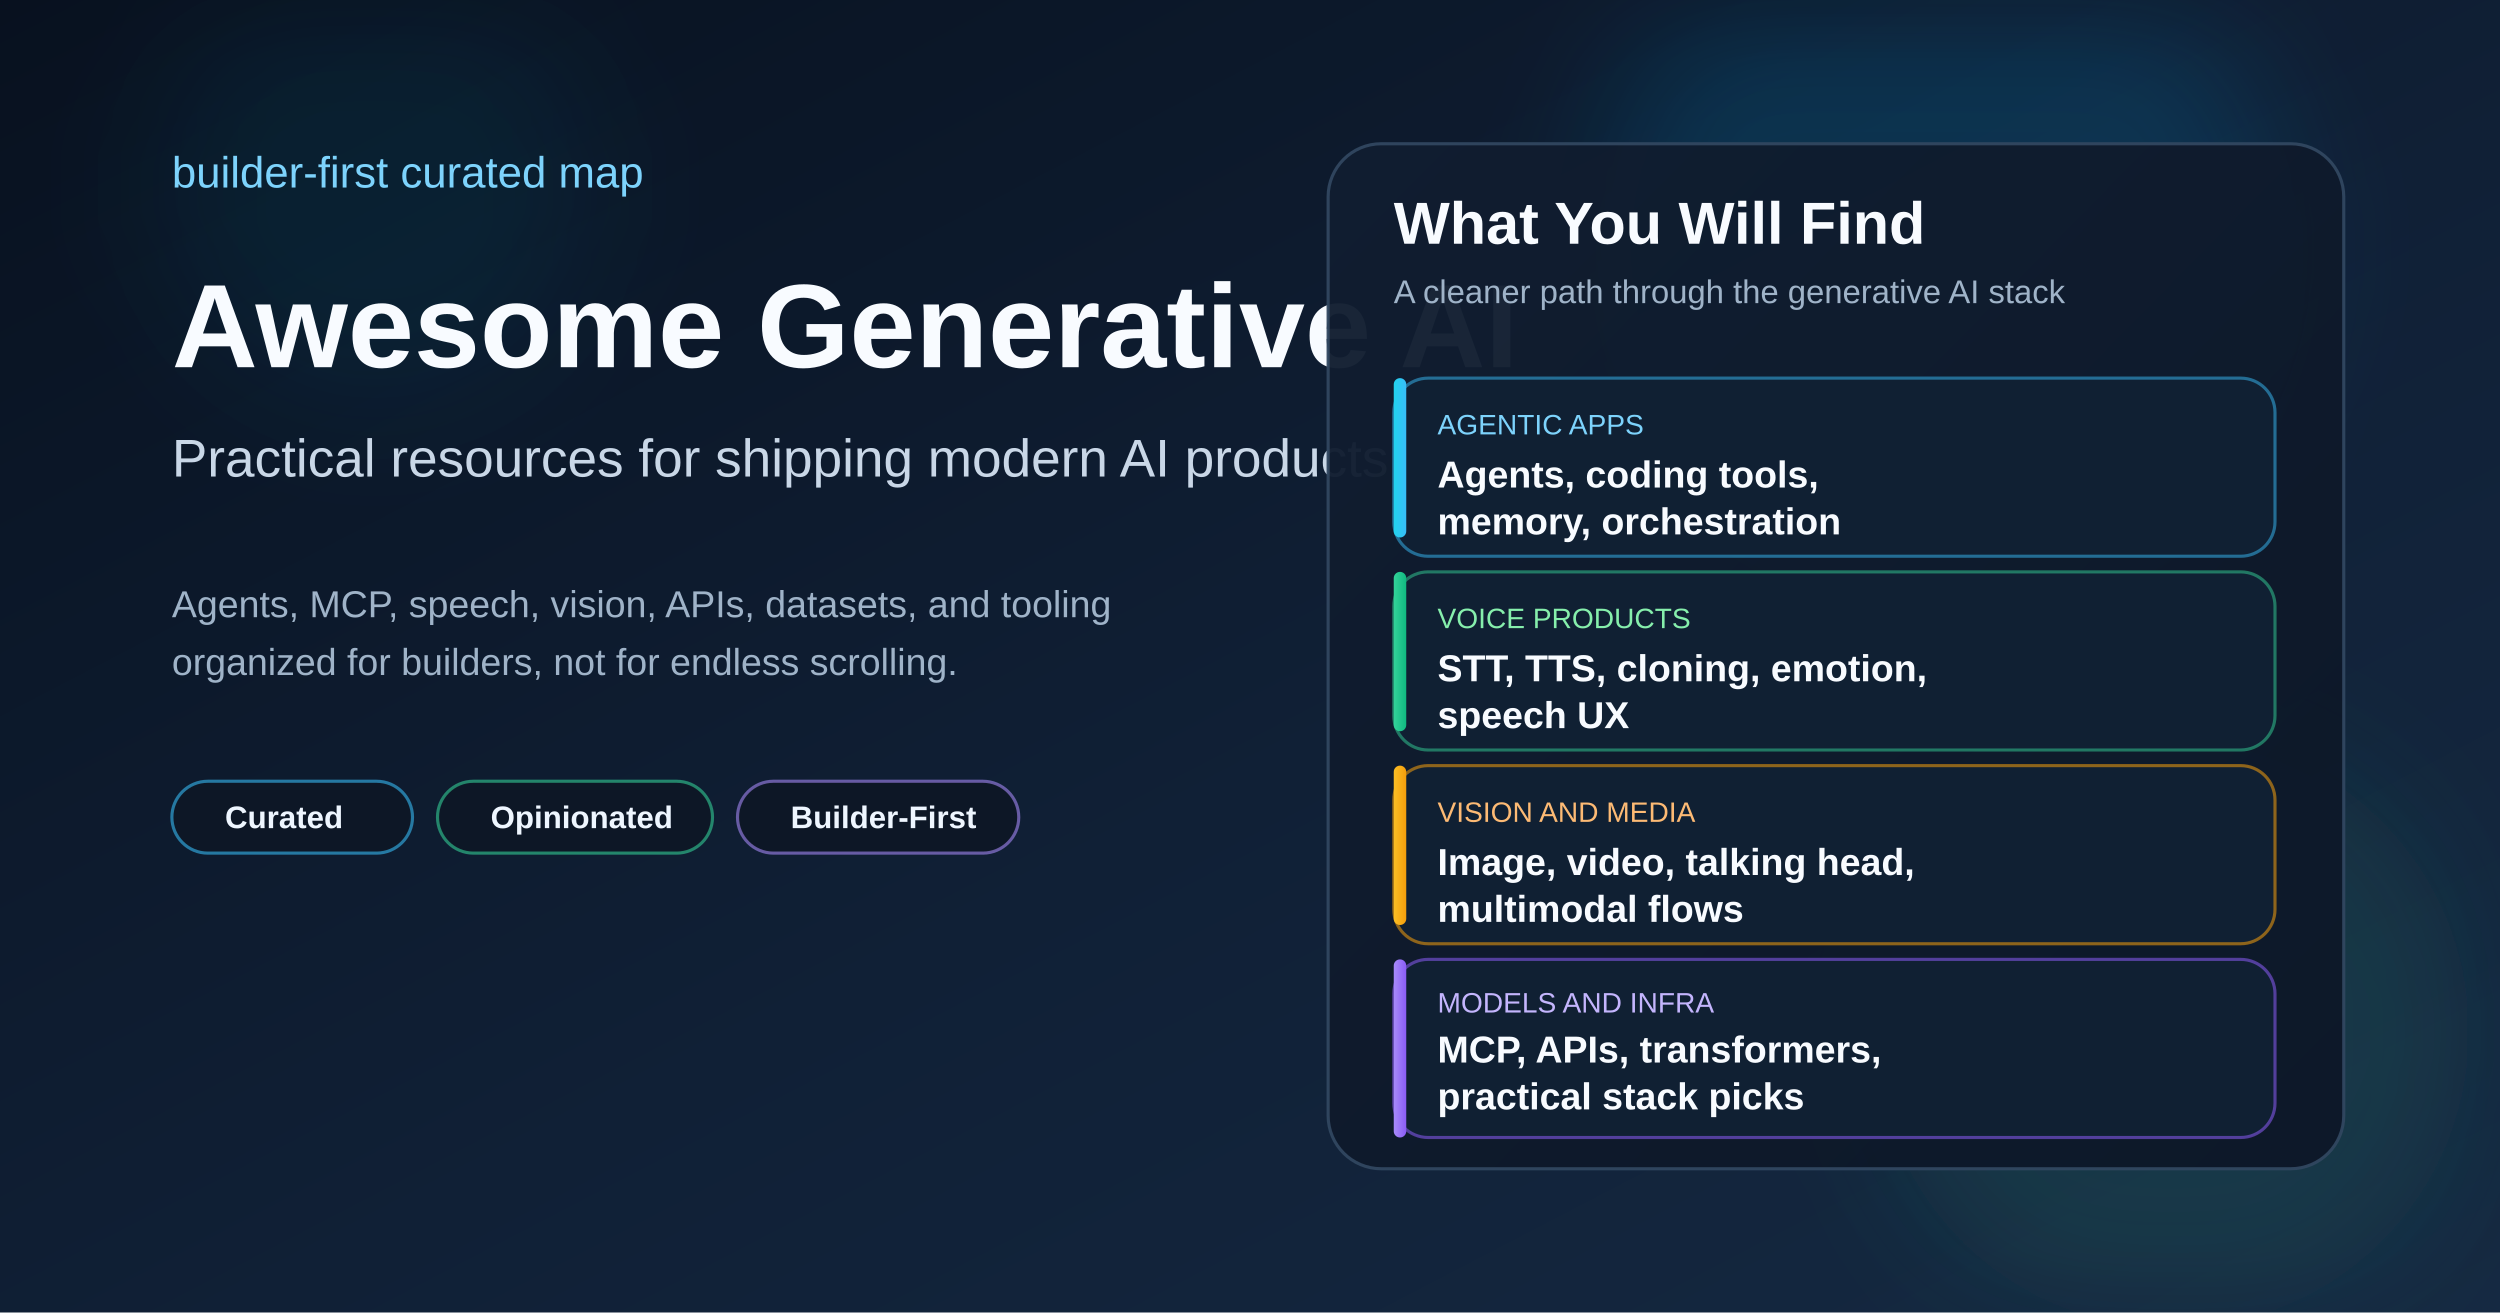
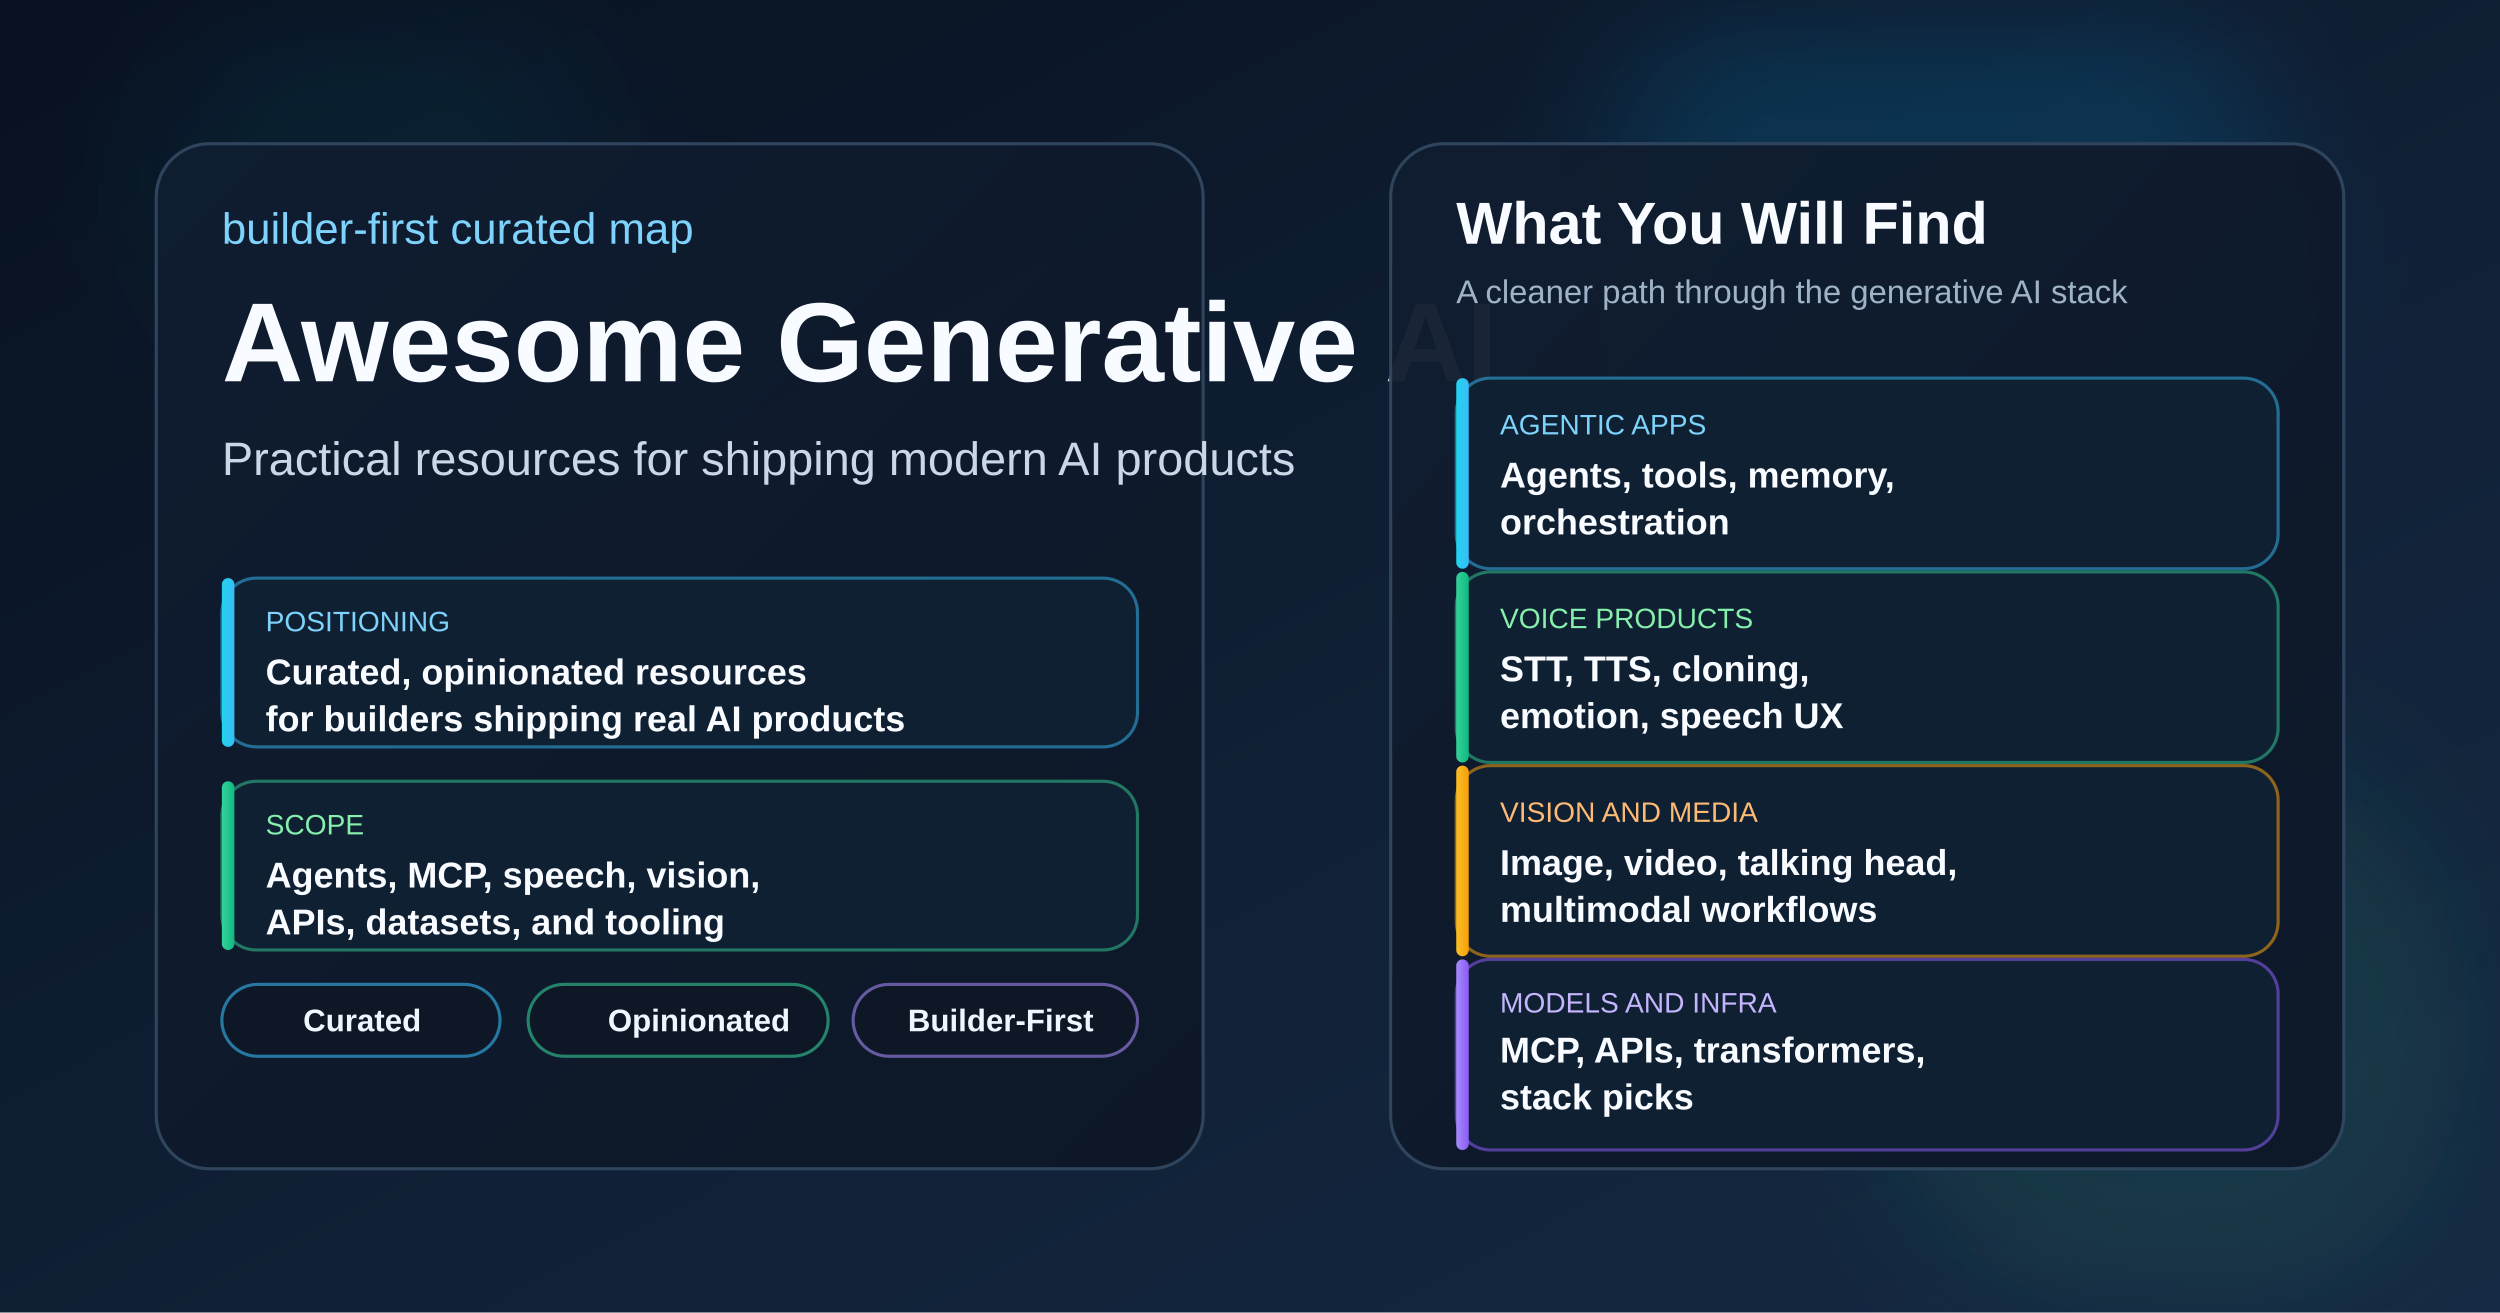
<svg xmlns="http://www.w3.org/2000/svg" width="1600" height="840" viewBox="0 0 1600 840" role="img" aria-labelledby="title desc">
  <defs>
    <linearGradient id="bg" x1="0" y1="0" x2="1" y2="1">
      <stop offset="0%" stop-color="#08111f" />
      <stop offset="55%" stop-color="#102036" />
      <stop offset="100%" stop-color="#152942" />
    </linearGradient>
    <linearGradient id="panel" x1="0" y1="0" x2="1" y2="1">
      <stop offset="0%" stop-color="#101d30" stop-opacity="0.96" />
      <stop offset="100%" stop-color="#0c1727" stop-opacity="0.96" />
    </linearGradient>
    <linearGradient id="cyan" x1="0" y1="0" x2="1" y2="0">
      <stop offset="0%" stop-color="#22d3ee" />
      <stop offset="100%" stop-color="#38bdf8" />
    </linearGradient>
    <linearGradient id="green" x1="0" y1="0" x2="1" y2="0">
      <stop offset="0%" stop-color="#34d399" />
      <stop offset="100%" stop-color="#10b981" />
    </linearGradient>
    <linearGradient id="gold" x1="0" y1="0" x2="1" y2="0">
      <stop offset="0%" stop-color="#fbbf24" />
      <stop offset="100%" stop-color="#f59e0b" />
    </linearGradient>
    <linearGradient id="violet" x1="0" y1="0" x2="1" y2="0">
      <stop offset="0%" stop-color="#a78bfa" />
      <stop offset="100%" stop-color="#8b5cf6" />
    </linearGradient>
    <filter id="blur" x="-25%" y="-25%" width="150%" height="150%">
      <feGaussianBlur stdDeviation="42" />
    </filter>
  </defs>
  <rect width="1600" height="840" fill="url(#bg)" />
  <circle cx="1240" cy="160" r="220" fill="#0ea5e9" fill-opacity="0.16" filter="url(#blur)" />
  <circle cx="1390" cy="660" r="190" fill="#34d399" fill-opacity="0.10" filter="url(#blur)" />
  <circle cx="240" cy="120" r="140" fill="#22d3ee" fill-opacity="0.06" filter="url(#blur)" />
  <g font-family="Segoe UI, Arial, sans-serif">
-     <text x="110" y="120" font-size="28" fill="#7dd3fc">builder-first curated map</text>
-     <text x="110" y="235" font-size="76" font-weight="700" fill="#f8fbff">Awesome Generative AI</text>
-     <text x="110" y="305" font-size="34" fill="#c9d7e7">Practical resources for shipping modern AI products</text>
-     <text x="110" y="395" font-size="24" fill="#9fb3c8">Agents, MCP, speech, vision, APIs, datasets, and tooling</text>
-     <text x="110" y="432" font-size="24" fill="#9fb3c8">organized for builders, not for endless scrolling.</text>
-     <g font-size="20" font-weight="600">
-       <rect x="110" y="500" width="154" height="46" rx="23" fill="#0d1726" stroke="#38bdf8" stroke-opacity="0.58" stroke-width="2" />
-       <text x="144" y="530" fill="#eef6ff">Curated</text>
-       <rect x="280" y="500" width="176" height="46" rx="23" fill="#0d1726" stroke="#34d399" stroke-opacity="0.58" stroke-width="2" />
-       <text x="314" y="530" fill="#eef6ff">Opinionated</text>
-       <rect x="472" y="500" width="180" height="46" rx="23" fill="#0d1726" stroke="#a78bfa" stroke-opacity="0.58" stroke-width="2" />
-       <text x="506" y="530" fill="#eef6ff">Builder-First</text>
+     <g transform="translate(100,92)">
+       <rect x="0" y="0" width="670" height="656" rx="34" fill="url(#panel)" stroke="#314760" stroke-opacity="0.95" stroke-width="2" />
+       <text x="42" y="64" font-size="28" fill="#7dd3fc">builder-first curated map</text>
+       <text x="42" y="152" font-size="72" font-weight="700" fill="#f8fbff">Awesome Generative AI</text>
+       <text x="42" y="212" font-size="30" fill="#c9d7e7">Practical resources for shipping modern AI products</text>
+       <g transform="translate(42,278)">
+         <rect x="0" y="0" width="586" height="108" rx="22" fill="#102033" stroke="#38bdf8" stroke-opacity="0.50" stroke-width="2" />
+         <rect x="0" y="0" width="8" height="108" rx="4" fill="url(#cyan)" />
+         <text x="28" y="34" font-size="18" fill="#7dd3fc">POSITIONING</text>
+         <text x="28" y="68" font-size="23" font-weight="700" fill="#f8fbff">
+           <tspan x="28" dy="0">Curated, opinionated resources</tspan>
+           <tspan x="28" dy="30">for builders shipping real AI products</tspan>
+         </text>
+       </g>
+       <g transform="translate(42,408)">
+         <rect x="0" y="0" width="586" height="108" rx="22" fill="#102033" stroke="#34d399" stroke-opacity="0.50" stroke-width="2" />
+         <rect x="0" y="0" width="8" height="108" rx="4" fill="url(#green)" />
+         <text x="28" y="34" font-size="18" fill="#86efac">SCOPE</text>
+         <text x="28" y="68" font-size="23" font-weight="700" fill="#f8fbff">
+           <tspan x="28" dy="0">Agents, MCP, speech, vision,</tspan>
+           <tspan x="28" dy="30">APIs, datasets, and tooling</tspan>
+         </text>
+       </g>
+       <g transform="translate(42,538)">
+         <rect x="0" y="0" width="178" height="46" rx="23" fill="#0d1726" stroke="#38bdf8" stroke-opacity="0.58" stroke-width="2" />
+         <text x="52" y="30" font-size="20" font-weight="600" fill="#eef6ff">Curated</text>
+         <rect x="196" y="0" width="192" height="46" rx="23" fill="#0d1726" stroke="#34d399" stroke-opacity="0.58" stroke-width="2" />
+         <text x="247" y="30" font-size="20" font-weight="600" fill="#eef6ff">Opinionated</text>
+         <rect x="404" y="0" width="182" height="46" rx="23" fill="#0d1726" stroke="#a78bfa" stroke-opacity="0.58" stroke-width="2" />
+         <text x="439" y="30" font-size="20" font-weight="600" fill="#eef6ff">Builder-First</text>
+       </g>
    </g>
-     <g transform="translate(850,92)">
-       <rect x="0" y="0" width="650" height="656" rx="34" fill="url(#panel)" stroke="#314760" stroke-opacity="0.95" stroke-width="2" />
+     <g transform="translate(890,92)">
+       <rect x="0" y="0" width="610" height="656" rx="34" fill="url(#panel)" stroke="#314760" stroke-opacity="0.95" stroke-width="2" />
      <text x="42" y="64" font-size="38" font-weight="700" fill="#f8fbff">What You Will Find</text>
      <text x="42" y="102" font-size="21" fill="#9fb3c8">A cleaner path through the generative AI stack</text>
      <g transform="translate(42,150)">
-         <rect x="0" y="0" width="564" height="114" rx="22" fill="#102033" stroke="#38bdf8" stroke-opacity="0.50" stroke-width="2" />
-         <rect x="0" y="0" width="8" height="102" rx="4" fill="url(#cyan)" />
+         <rect x="0" y="0" width="526" height="122" rx="22" fill="#102033" stroke="#38bdf8" stroke-opacity="0.50" stroke-width="2" />
+         <rect x="0" y="0" width="8" height="122" rx="4" fill="url(#cyan)" />
        <text x="28" y="36" font-size="18" fill="#7dd3fc">AGENTIC APPS</text>
-         <text x="28" y="70" font-size="24" font-weight="700" fill="#f8fbff">
-           <tspan x="28" dy="0">Agents, coding tools,</tspan>
-           <tspan x="28" dy="30">memory, orchestration</tspan>
+         <text x="28" y="70" font-size="23" font-weight="700" fill="#f8fbff">
+           <tspan x="28" dy="0">Agents, tools, memory,</tspan>
+           <tspan x="28" dy="30">orchestration</tspan>
        </text>
      </g>
      <g transform="translate(42,274)">
-         <rect x="0" y="0" width="564" height="114" rx="22" fill="#102033" stroke="#34d399" stroke-opacity="0.50" stroke-width="2" />
-         <rect x="0" y="0" width="8" height="102" rx="4" fill="url(#green)" />
+         <rect x="0" y="0" width="526" height="122" rx="22" fill="#102033" stroke="#34d399" stroke-opacity="0.50" stroke-width="2" />
+         <rect x="0" y="0" width="8" height="122" rx="4" fill="url(#green)" />
        <text x="28" y="36" font-size="18" fill="#86efac">VOICE PRODUCTS</text>
-         <text x="28" y="70" font-size="24" font-weight="700" fill="#f8fbff">
-           <tspan x="28" dy="0">STT, TTS, cloning, emotion,</tspan>
-           <tspan x="28" dy="30">speech UX</tspan>
+         <text x="28" y="70" font-size="23" font-weight="700" fill="#f8fbff">
+           <tspan x="28" dy="0">STT, TTS, cloning,</tspan>
+           <tspan x="28" dy="30">emotion, speech UX</tspan>
        </text>
      </g>
      <g transform="translate(42,398)">
-         <rect x="0" y="0" width="564" height="114" rx="22" fill="#102033" stroke="#f59e0b" stroke-opacity="0.55" stroke-width="2" />
-         <rect x="0" y="0" width="8" height="102" rx="4" fill="url(#gold)" />
+         <rect x="0" y="0" width="526" height="122" rx="22" fill="#102033" stroke="#f59e0b" stroke-opacity="0.55" stroke-width="2" />
+         <rect x="0" y="0" width="8" height="122" rx="4" fill="url(#gold)" />
        <text x="28" y="36" font-size="18" fill="#fdba74">VISION AND MEDIA</text>
-         <text x="28" y="70" font-size="24" font-weight="700" fill="#f8fbff">
+         <text x="28" y="70" font-size="23" font-weight="700" fill="#f8fbff">
          <tspan x="28" dy="0">Image, video, talking head,</tspan>
-           <tspan x="28" dy="30">multimodal flows</tspan>
+           <tspan x="28" dy="30">multimodal workflows</tspan>
        </text>
      </g>
      <g transform="translate(42,522)">
-         <rect x="0" y="0" width="564" height="114" rx="22" fill="#102033" stroke="#8b5cf6" stroke-opacity="0.55" stroke-width="2" />
-         <rect x="0" y="0" width="8" height="114" rx="4" fill="url(#violet)" />
+         <rect x="0" y="0" width="526" height="122" rx="22" fill="#102033" stroke="#8b5cf6" stroke-opacity="0.55" stroke-width="2" />
+         <rect x="0" y="0" width="8" height="122" rx="4" fill="url(#violet)" />
        <text x="28" y="34" font-size="18" fill="#c4b5fd">MODELS AND INFRA</text>
-         <text x="28" y="66" font-size="24" font-weight="700" fill="#f8fbff">
+         <text x="28" y="66" font-size="23" font-weight="700" fill="#f8fbff">
          <tspan x="28" dy="0">MCP, APIs, transformers,</tspan>
-           <tspan x="28" dy="30">practical stack picks</tspan>
+           <tspan x="28" dy="30">stack picks</tspan>
        </text>
      </g>
    </g>
  </g>
</svg>
